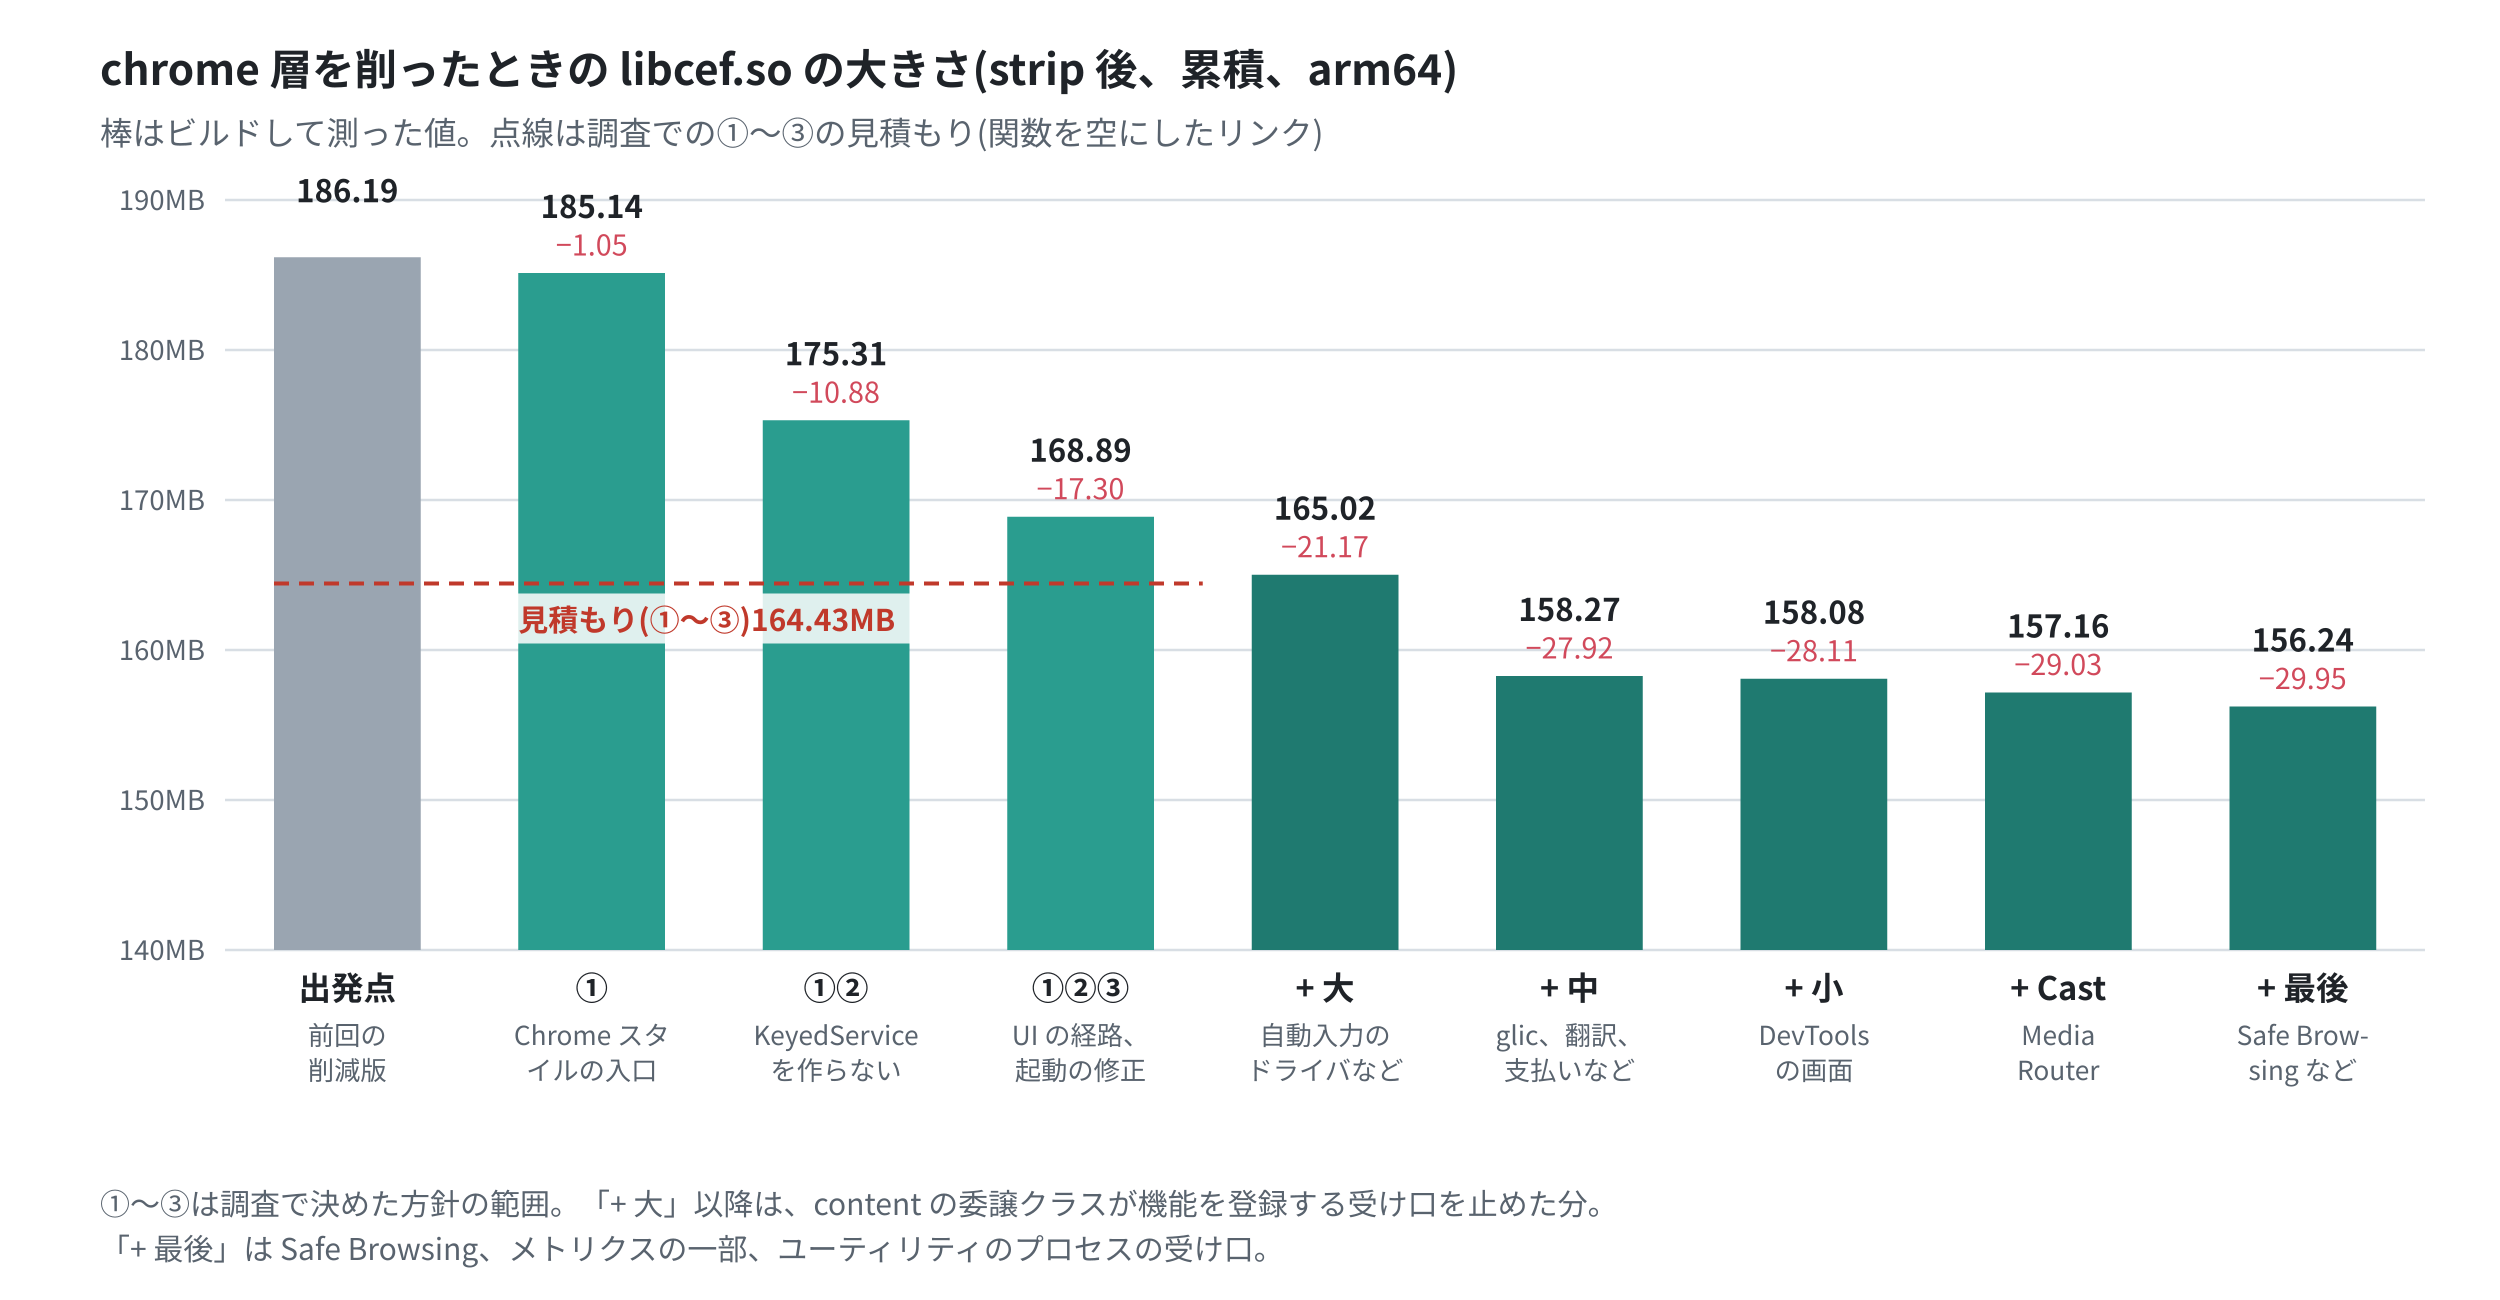
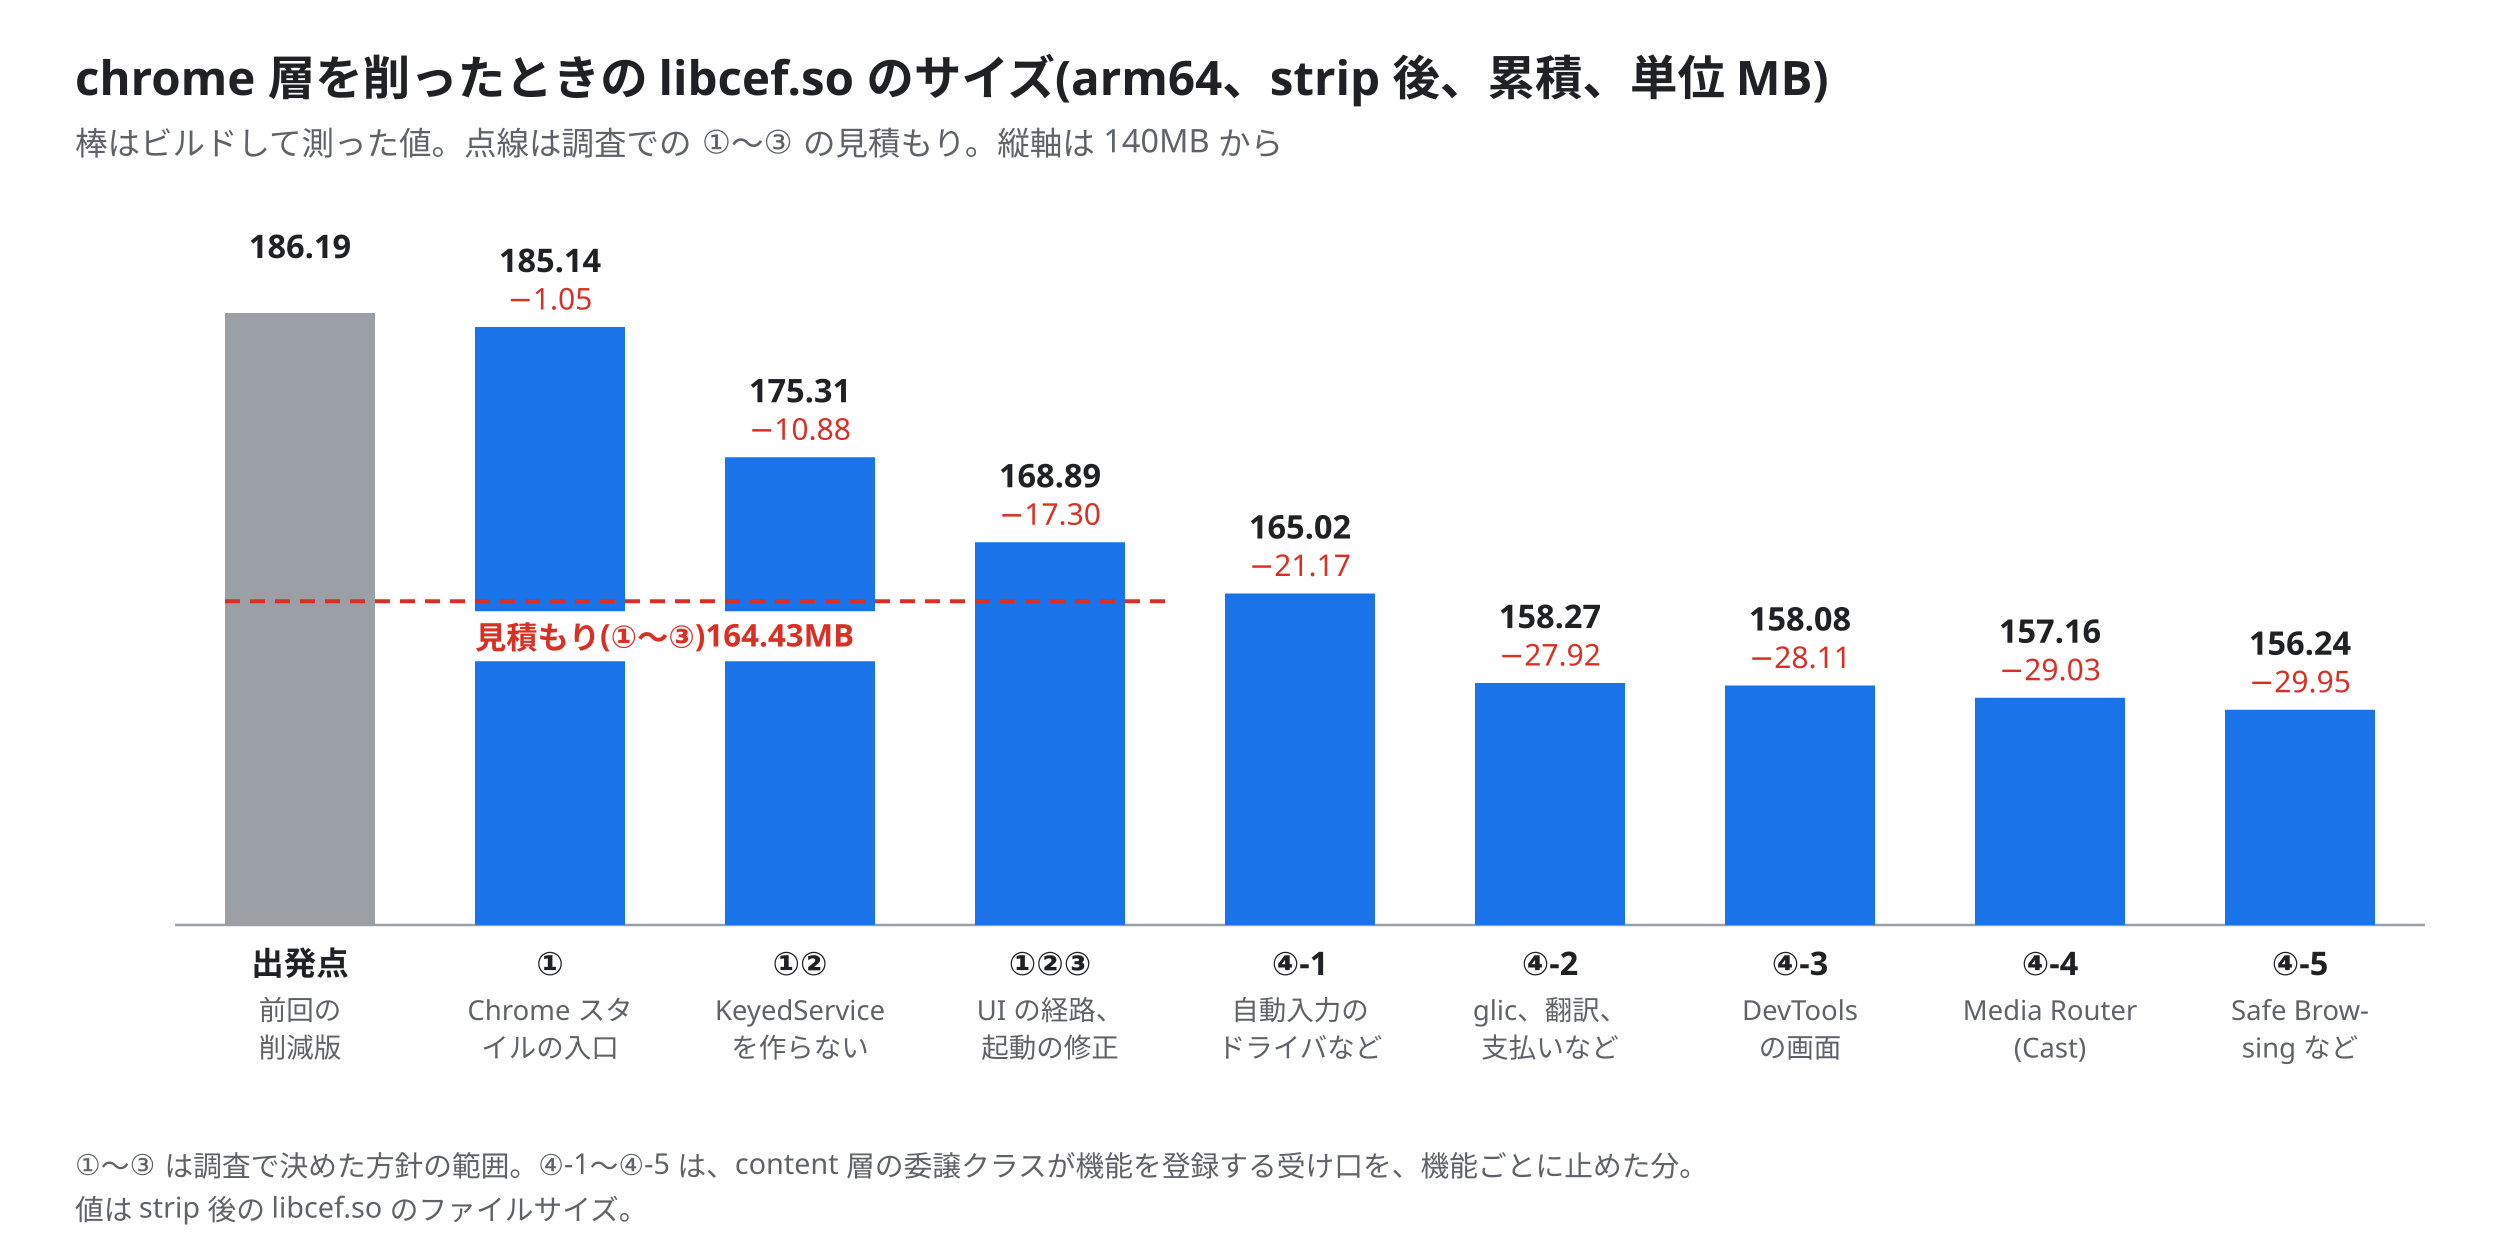
- <svg xmlns="http://www.w3.org/2000/svg" width="1000" height="520" viewBox="0 0 1000 520" font-family="'Hiragino Sans','Hiragino Kaku Gothic ProN','Noto Sans JP','Noto Sans CJK JP',sans-serif" font-size="13" fill="#1f2328">
-   <rect width="1000" height="520" fill="#ffffff" />
-   <text x="40.0" y="34.0" font-size="17" text-anchor="start" fill="#1f2328" font-weight="bold">chrome 層を削ったときの libcef.so の大きさ(strip 後、累積、arm64)</text>
-   <text x="40.0" y="58.0" font-size="13" text-anchor="start" fill="#59636e" font-weight="normal">棒はビルドして測った値。点線は調査での①〜③の見積もり(関数を空にしたリンク)</text>
-   <line x1="90.0" y1="380.0" x2="970.0" y2="380.0" stroke="#d8dee4" stroke-width="1" />
-   <text x="82.0" y="384.0" font-size="11" text-anchor="end" fill="#59636e" font-weight="normal">140MB</text>
-   <line x1="90.0" y1="320.0" x2="970.0" y2="320.0" stroke="#d8dee4" stroke-width="1" />
-   <text x="82.0" y="324.0" font-size="11" text-anchor="end" fill="#59636e" font-weight="normal">150MB</text>
-   <line x1="90.0" y1="260.0" x2="970.0" y2="260.0" stroke="#d8dee4" stroke-width="1" />
-   <text x="82.0" y="264.0" font-size="11" text-anchor="end" fill="#59636e" font-weight="normal">160MB</text>
-   <line x1="90.0" y1="200.0" x2="970.0" y2="200.0" stroke="#d8dee4" stroke-width="1" />
-   <text x="82.0" y="204.0" font-size="11" text-anchor="end" fill="#59636e" font-weight="normal">170MB</text>
-   <line x1="90.0" y1="140.0" x2="970.0" y2="140.0" stroke="#d8dee4" stroke-width="1" />
-   <text x="82.0" y="144.0" font-size="11" text-anchor="end" fill="#59636e" font-weight="normal">180MB</text>
-   <line x1="90.0" y1="80.0" x2="970.0" y2="80.0" stroke="#d8dee4" stroke-width="1" />
-   <text x="82.0" y="84.0" font-size="11" text-anchor="end" fill="#59636e" font-weight="normal">190MB</text>
-   <rect x="109.6" y="102.9" width="58.7" height="277.1" fill="#9aa5b1" />
-   <text x="138.9" y="80.9" font-size="12.5" text-anchor="middle" fill="#1f2328" font-weight="bold">186.19</text>
-   <text x="138.9" y="400.0" font-size="13" text-anchor="middle" fill="#1f2328" font-weight="bold">出発点</text>
-   <text x="138.9" y="418.0" font-size="10.5" text-anchor="middle" fill="#59636e" font-weight="normal">前回の</text>
-   <text x="138.9" y="432.0" font-size="10.5" text-anchor="middle" fill="#59636e" font-weight="normal">削減版</text>
-   <rect x="207.3" y="109.2" width="58.7" height="270.8" fill="#2a9d8f" />
-   <text x="236.7" y="87.2" font-size="12.5" text-anchor="middle" fill="#1f2328" font-weight="bold">185.14</text>
-   <text x="236.7" y="102.2" font-size="11.5" text-anchor="middle" fill="#d1495b" font-weight="normal">−1.05</text>
-   <text x="236.7" y="400.0" font-size="13" text-anchor="middle" fill="#1f2328" font-weight="bold">①</text>
-   <text x="236.7" y="418.0" font-size="10.5" text-anchor="middle" fill="#59636e" font-weight="normal">Chrome スタ</text>
-   <text x="236.7" y="432.0" font-size="10.5" text-anchor="middle" fill="#59636e" font-weight="normal">イルの入口</text>
-   <rect x="305.1" y="168.1" width="58.7" height="211.9" fill="#2a9d8f" />
-   <text x="334.4" y="146.1" font-size="12.5" text-anchor="middle" fill="#1f2328" font-weight="bold">175.31</text>
-   <text x="334.4" y="161.1" font-size="11.5" text-anchor="middle" fill="#d1495b" font-weight="normal">−10.88</text>
-   <text x="334.4" y="400.0" font-size="13" text-anchor="middle" fill="#1f2328" font-weight="bold">①②</text>
-   <text x="334.4" y="418.0" font-size="10.5" text-anchor="middle" fill="#59636e" font-weight="normal">KeyedService</text>
-   <text x="334.4" y="432.0" font-size="10.5" text-anchor="middle" fill="#59636e" font-weight="normal">を作らない</text>
-   <rect x="402.9" y="206.7" width="58.7" height="173.3" fill="#2a9d8f" />
-   <text x="432.2" y="184.7" font-size="12.5" text-anchor="middle" fill="#1f2328" font-weight="bold">168.89</text>
-   <text x="432.2" y="199.7" font-size="11.5" text-anchor="middle" fill="#d1495b" font-weight="normal">−17.30</text>
-   <text x="432.2" y="400.0" font-size="13" text-anchor="middle" fill="#1f2328" font-weight="bold">①②③</text>
-   <text x="432.2" y="418.0" font-size="10.5" text-anchor="middle" fill="#59636e" font-weight="normal">UI の経路、</text>
-   <text x="432.2" y="432.0" font-size="10.5" text-anchor="middle" fill="#59636e" font-weight="normal">起動の修正</text>
-   <rect x="500.7" y="229.9" width="58.7" height="150.1" fill="#1f7a70" />
-   <text x="530.0" y="207.9" font-size="12.5" text-anchor="middle" fill="#1f2328" font-weight="bold">165.02</text>
-   <text x="530.0" y="222.9" font-size="11.5" text-anchor="middle" fill="#d1495b" font-weight="normal">−21.17</text>
-   <text x="530.0" y="400.0" font-size="13" text-anchor="middle" fill="#1f2328" font-weight="bold">+ 大</text>
-   <text x="530.0" y="418.0" font-size="10.5" text-anchor="middle" fill="#59636e" font-weight="normal">自動入力の</text>
-   <text x="530.0" y="432.0" font-size="10.5" text-anchor="middle" fill="#59636e" font-weight="normal">ドライバなど</text>
-   <rect x="598.4" y="270.4" width="58.7" height="109.6" fill="#1f7a70" />
-   <text x="627.8" y="248.4" font-size="12.5" text-anchor="middle" fill="#1f2328" font-weight="bold">158.27</text>
-   <text x="627.8" y="263.4" font-size="11.5" text-anchor="middle" fill="#d1495b" font-weight="normal">−27.92</text>
-   <text x="627.8" y="400.0" font-size="13" text-anchor="middle" fill="#1f2328" font-weight="bold">+ 中</text>
-   <text x="627.8" y="418.0" font-size="10.5" text-anchor="middle" fill="#59636e" font-weight="normal">glic、翻訳、</text>
-   <text x="627.8" y="432.0" font-size="10.5" text-anchor="middle" fill="#59636e" font-weight="normal">支払いなど</text>
-   <rect x="696.2" y="271.5" width="58.7" height="108.5" fill="#1f7a70" />
-   <text x="725.6" y="249.5" font-size="12.5" text-anchor="middle" fill="#1f2328" font-weight="bold">158.08</text>
-   <text x="725.6" y="264.5" font-size="11.5" text-anchor="middle" fill="#d1495b" font-weight="normal">−28.11</text>
-   <text x="725.6" y="400.0" font-size="13" text-anchor="middle" fill="#1f2328" font-weight="bold">+ 小</text>
-   <text x="725.6" y="418.0" font-size="10.5" text-anchor="middle" fill="#59636e" font-weight="normal">DevTools</text>
-   <text x="725.6" y="432.0" font-size="10.5" text-anchor="middle" fill="#59636e" font-weight="normal">の画面</text>
-   <rect x="794.0" y="277.0" width="58.7" height="103.0" fill="#1f7a70" />
-   <text x="823.3" y="255.0" font-size="12.5" text-anchor="middle" fill="#1f2328" font-weight="bold">157.16</text>
-   <text x="823.3" y="270.0" font-size="11.5" text-anchor="middle" fill="#d1495b" font-weight="normal">−29.03</text>
-   <text x="823.3" y="400.0" font-size="13" text-anchor="middle" fill="#1f2328" font-weight="bold">+ Cast</text>
-   <text x="823.3" y="418.0" font-size="10.5" text-anchor="middle" fill="#59636e" font-weight="normal">Media</text>
-   <text x="823.3" y="432.0" font-size="10.5" text-anchor="middle" fill="#59636e" font-weight="normal">Router</text>
-   <rect x="891.8" y="282.6" width="58.7" height="97.4" fill="#1f7a70" />
-   <text x="921.1" y="260.6" font-size="12.5" text-anchor="middle" fill="#1f2328" font-weight="bold">156.24</text>
-   <text x="921.1" y="275.6" font-size="11.5" text-anchor="middle" fill="#d1495b" font-weight="normal">−29.95</text>
-   <text x="921.1" y="400.0" font-size="13" text-anchor="middle" fill="#1f2328" font-weight="bold">+ 最後</text>
-   <text x="921.1" y="418.0" font-size="10.5" text-anchor="middle" fill="#59636e" font-weight="normal">Safe Brow-</text>
-   <text x="921.1" y="432.0" font-size="10.5" text-anchor="middle" fill="#59636e" font-weight="normal">sing など</text>
-   <line x1="109.6" y1="233.4" x2="481.1" y2="233.4" stroke="#c0392b" stroke-width="1.6" stroke-dasharray="6 4" />
-   <rect x="202.4" y="237.4" width="190.0" height="20.0" fill="#ffffff" fill-opacity="0.85" />
-   <text x="207.3" y="252.4" font-size="12" text-anchor="start" fill="#c0392b" font-weight="bold">見積もり(①〜③)164.43MB</text>
-   <text x="40.0" y="486.0" font-size="12" text-anchor="start" fill="#59636e" font-weight="normal">①〜③は調査で決めた方針の範囲。「+ 大」以降は、content の委譲クラスが機能を登録する受け口を止めた分。</text>
-   <text x="40.0" y="504.0" font-size="12" text-anchor="start" fill="#59636e" font-weight="normal">「+ 最後」は Safe Browsing、メトリクスの一部、ユーティリティのプロセスの受け口。</text>
+ <svg xmlns="http://www.w3.org/2000/svg" width="1000" height="500" viewBox="0 0 1000 500" font-family="Hiragino Sans, Hiragino Kaku Gothic ProN, sans-serif">
+   <rect width="1000" height="500" fill="#fff" />
+   <text x="30.0" y="38.0" font-size="19" text-anchor="start" fill="#202124" font-weight="bold">chrome 層を削ったときの libcef.so のサイズ(arm64、strip 後、累積、単位 MB)</text>
+   <text x="30.0" y="62.0" font-size="13" text-anchor="start" fill="#5f6368">棒はビルドして測った値。点線は調査での ①〜③ の見積もり。縦軸は 140MB から</text>
+   <line x1="70.0" y1="370.0" x2="970.0" y2="370.0" stroke="#9aa0a6" stroke-width="1" />
+   <rect x="90.0" y="125.2" width="60.0" height="244.8" rx="0" fill="#9aa0a6" stroke="none" stroke-width="1" />
+   <text x="120.0" y="103.2" font-size="13" text-anchor="middle" fill="#202124" font-weight="bold">186.19</text>
+   <text x="120.0" y="390.0" font-size="13" text-anchor="middle" fill="#202124" font-weight="bold">出発点</text>
+   <text x="120.0" y="408.0" font-size="11" text-anchor="middle" fill="#5f6368">前回の</text>
+   <text x="120.0" y="423.0" font-size="11" text-anchor="middle" fill="#5f6368">削減版</text>
+   <rect x="190.0" y="130.8" width="60.0" height="239.2" rx="0" fill="#1a73e8" stroke="none" stroke-width="1" />
+   <text x="220.0" y="108.8" font-size="13" text-anchor="middle" fill="#202124" font-weight="bold">185.14</text>
+   <text x="220.0" y="123.8" font-size="12" text-anchor="middle" fill="#d93025">−1.05</text>
+   <text x="220.0" y="390.0" font-size="13" text-anchor="middle" fill="#202124" font-weight="bold">①</text>
+   <text x="220.0" y="408.0" font-size="11" text-anchor="middle" fill="#5f6368">Chrome スタ</text>
+   <text x="220.0" y="423.0" font-size="11" text-anchor="middle" fill="#5f6368">イルの入口</text>
+   <rect x="290.0" y="182.9" width="60.0" height="187.1" rx="0" fill="#1a73e8" stroke="none" stroke-width="1" />
+   <text x="320.0" y="160.9" font-size="13" text-anchor="middle" fill="#202124" font-weight="bold">175.31</text>
+   <text x="320.0" y="175.9" font-size="12" text-anchor="middle" fill="#d93025">−10.88</text>
+   <text x="320.0" y="390.0" font-size="13" text-anchor="middle" fill="#202124" font-weight="bold">①②</text>
+   <text x="320.0" y="408.0" font-size="11" text-anchor="middle" fill="#5f6368">KeyedService</text>
+   <text x="320.0" y="423.0" font-size="11" text-anchor="middle" fill="#5f6368">を作らない</text>
+   <rect x="390.0" y="216.9" width="60.0" height="153.1" rx="0" fill="#1a73e8" stroke="none" stroke-width="1" />
+   <text x="420.0" y="194.9" font-size="13" text-anchor="middle" fill="#202124" font-weight="bold">168.89</text>
+   <text x="420.0" y="209.9" font-size="12" text-anchor="middle" fill="#d93025">−17.30</text>
+   <text x="420.0" y="390.0" font-size="13" text-anchor="middle" fill="#202124" font-weight="bold">①②③</text>
+   <text x="420.0" y="408.0" font-size="11" text-anchor="middle" fill="#5f6368">UI の経路、</text>
+   <text x="420.0" y="423.0" font-size="11" text-anchor="middle" fill="#5f6368">起動の修正</text>
+   <rect x="490.0" y="237.4" width="60.0" height="132.6" rx="0" fill="#1a73e8" stroke="none" stroke-width="1" />
+   <text x="520.0" y="215.4" font-size="13" text-anchor="middle" fill="#202124" font-weight="bold">165.02</text>
+   <text x="520.0" y="230.4" font-size="12" text-anchor="middle" fill="#d93025">−21.17</text>
+   <text x="520.0" y="390.0" font-size="13" text-anchor="middle" fill="#202124" font-weight="bold">④-1</text>
+   <text x="520.0" y="408.0" font-size="11" text-anchor="middle" fill="#5f6368">自動入力の</text>
+   <text x="520.0" y="423.0" font-size="11" text-anchor="middle" fill="#5f6368">ドライバなど</text>
+   <rect x="590.0" y="273.2" width="60.0" height="96.8" rx="0" fill="#1a73e8" stroke="none" stroke-width="1" />
+   <text x="620.0" y="251.2" font-size="13" text-anchor="middle" fill="#202124" font-weight="bold">158.27</text>
+   <text x="620.0" y="266.2" font-size="12" text-anchor="middle" fill="#d93025">−27.92</text>
+   <text x="620.0" y="390.0" font-size="13" text-anchor="middle" fill="#202124" font-weight="bold">④-2</text>
+   <text x="620.0" y="408.0" font-size="11" text-anchor="middle" fill="#5f6368">glic、翻訳、</text>
+   <text x="620.0" y="423.0" font-size="11" text-anchor="middle" fill="#5f6368">支払いなど</text>
+   <rect x="690.0" y="274.2" width="60.0" height="95.8" rx="0" fill="#1a73e8" stroke="none" stroke-width="1" />
+   <text x="720.0" y="252.2" font-size="13" text-anchor="middle" fill="#202124" font-weight="bold">158.08</text>
+   <text x="720.0" y="267.2" font-size="12" text-anchor="middle" fill="#d93025">−28.11</text>
+   <text x="720.0" y="390.0" font-size="13" text-anchor="middle" fill="#202124" font-weight="bold">④-3</text>
+   <text x="720.0" y="408.0" font-size="11" text-anchor="middle" fill="#5f6368">DevTools</text>
+   <text x="720.0" y="423.0" font-size="11" text-anchor="middle" fill="#5f6368">の画面</text>
+   <rect x="790.0" y="279.1" width="60.0" height="90.9" rx="0" fill="#1a73e8" stroke="none" stroke-width="1" />
+   <text x="820.0" y="257.1" font-size="13" text-anchor="middle" fill="#202124" font-weight="bold">157.16</text>
+   <text x="820.0" y="272.1" font-size="12" text-anchor="middle" fill="#d93025">−29.03</text>
+   <text x="820.0" y="390.0" font-size="13" text-anchor="middle" fill="#202124" font-weight="bold">④-4</text>
+   <text x="820.0" y="408.0" font-size="11" text-anchor="middle" fill="#5f6368">Media Router</text>
+   <text x="820.0" y="423.0" font-size="11" text-anchor="middle" fill="#5f6368">(Cast)</text>
+   <rect x="890.0" y="283.9" width="60.0" height="86.1" rx="0" fill="#1a73e8" stroke="none" stroke-width="1" />
+   <text x="920.0" y="261.9" font-size="13" text-anchor="middle" fill="#202124" font-weight="bold">156.24</text>
+   <text x="920.0" y="276.9" font-size="12" text-anchor="middle" fill="#d93025">−29.95</text>
+   <text x="920.0" y="390.0" font-size="13" text-anchor="middle" fill="#202124" font-weight="bold">④-5</text>
+   <text x="920.0" y="408.0" font-size="11" text-anchor="middle" fill="#5f6368">Safe Brow-</text>
+   <text x="920.0" y="423.0" font-size="11" text-anchor="middle" fill="#5f6368">sing など</text>
+   <line x1="90.0" y1="240.5" x2="470.0" y2="240.5" stroke="#d93025" stroke-width="1.6" stroke-dasharray="6 4" />
+   <rect x="185.0" y="244.5" width="200.0" height="20.0" rx="0" fill="#fff" stroke="none" stroke-width="1" />
+   <text x="190.0" y="259.5" font-size="12.5" text-anchor="start" fill="#d93025" font-weight="bold">見積もり(①〜③)164.43MB</text>
+   <text x="30.0" y="470.0" font-size="11.5" text-anchor="start" fill="#5f6368">①〜③ は調査で決めた方針の範囲。④-1〜④-5 は、content 層の委譲クラスが機能を登録する受け口を、機能ごとに止めた分。</text>
+   <text x="30.0" y="488.0" font-size="11.5" text-anchor="start" fill="#5f6368">値は strip 後の libcef.so のファイルサイズ。</text>
</svg>
